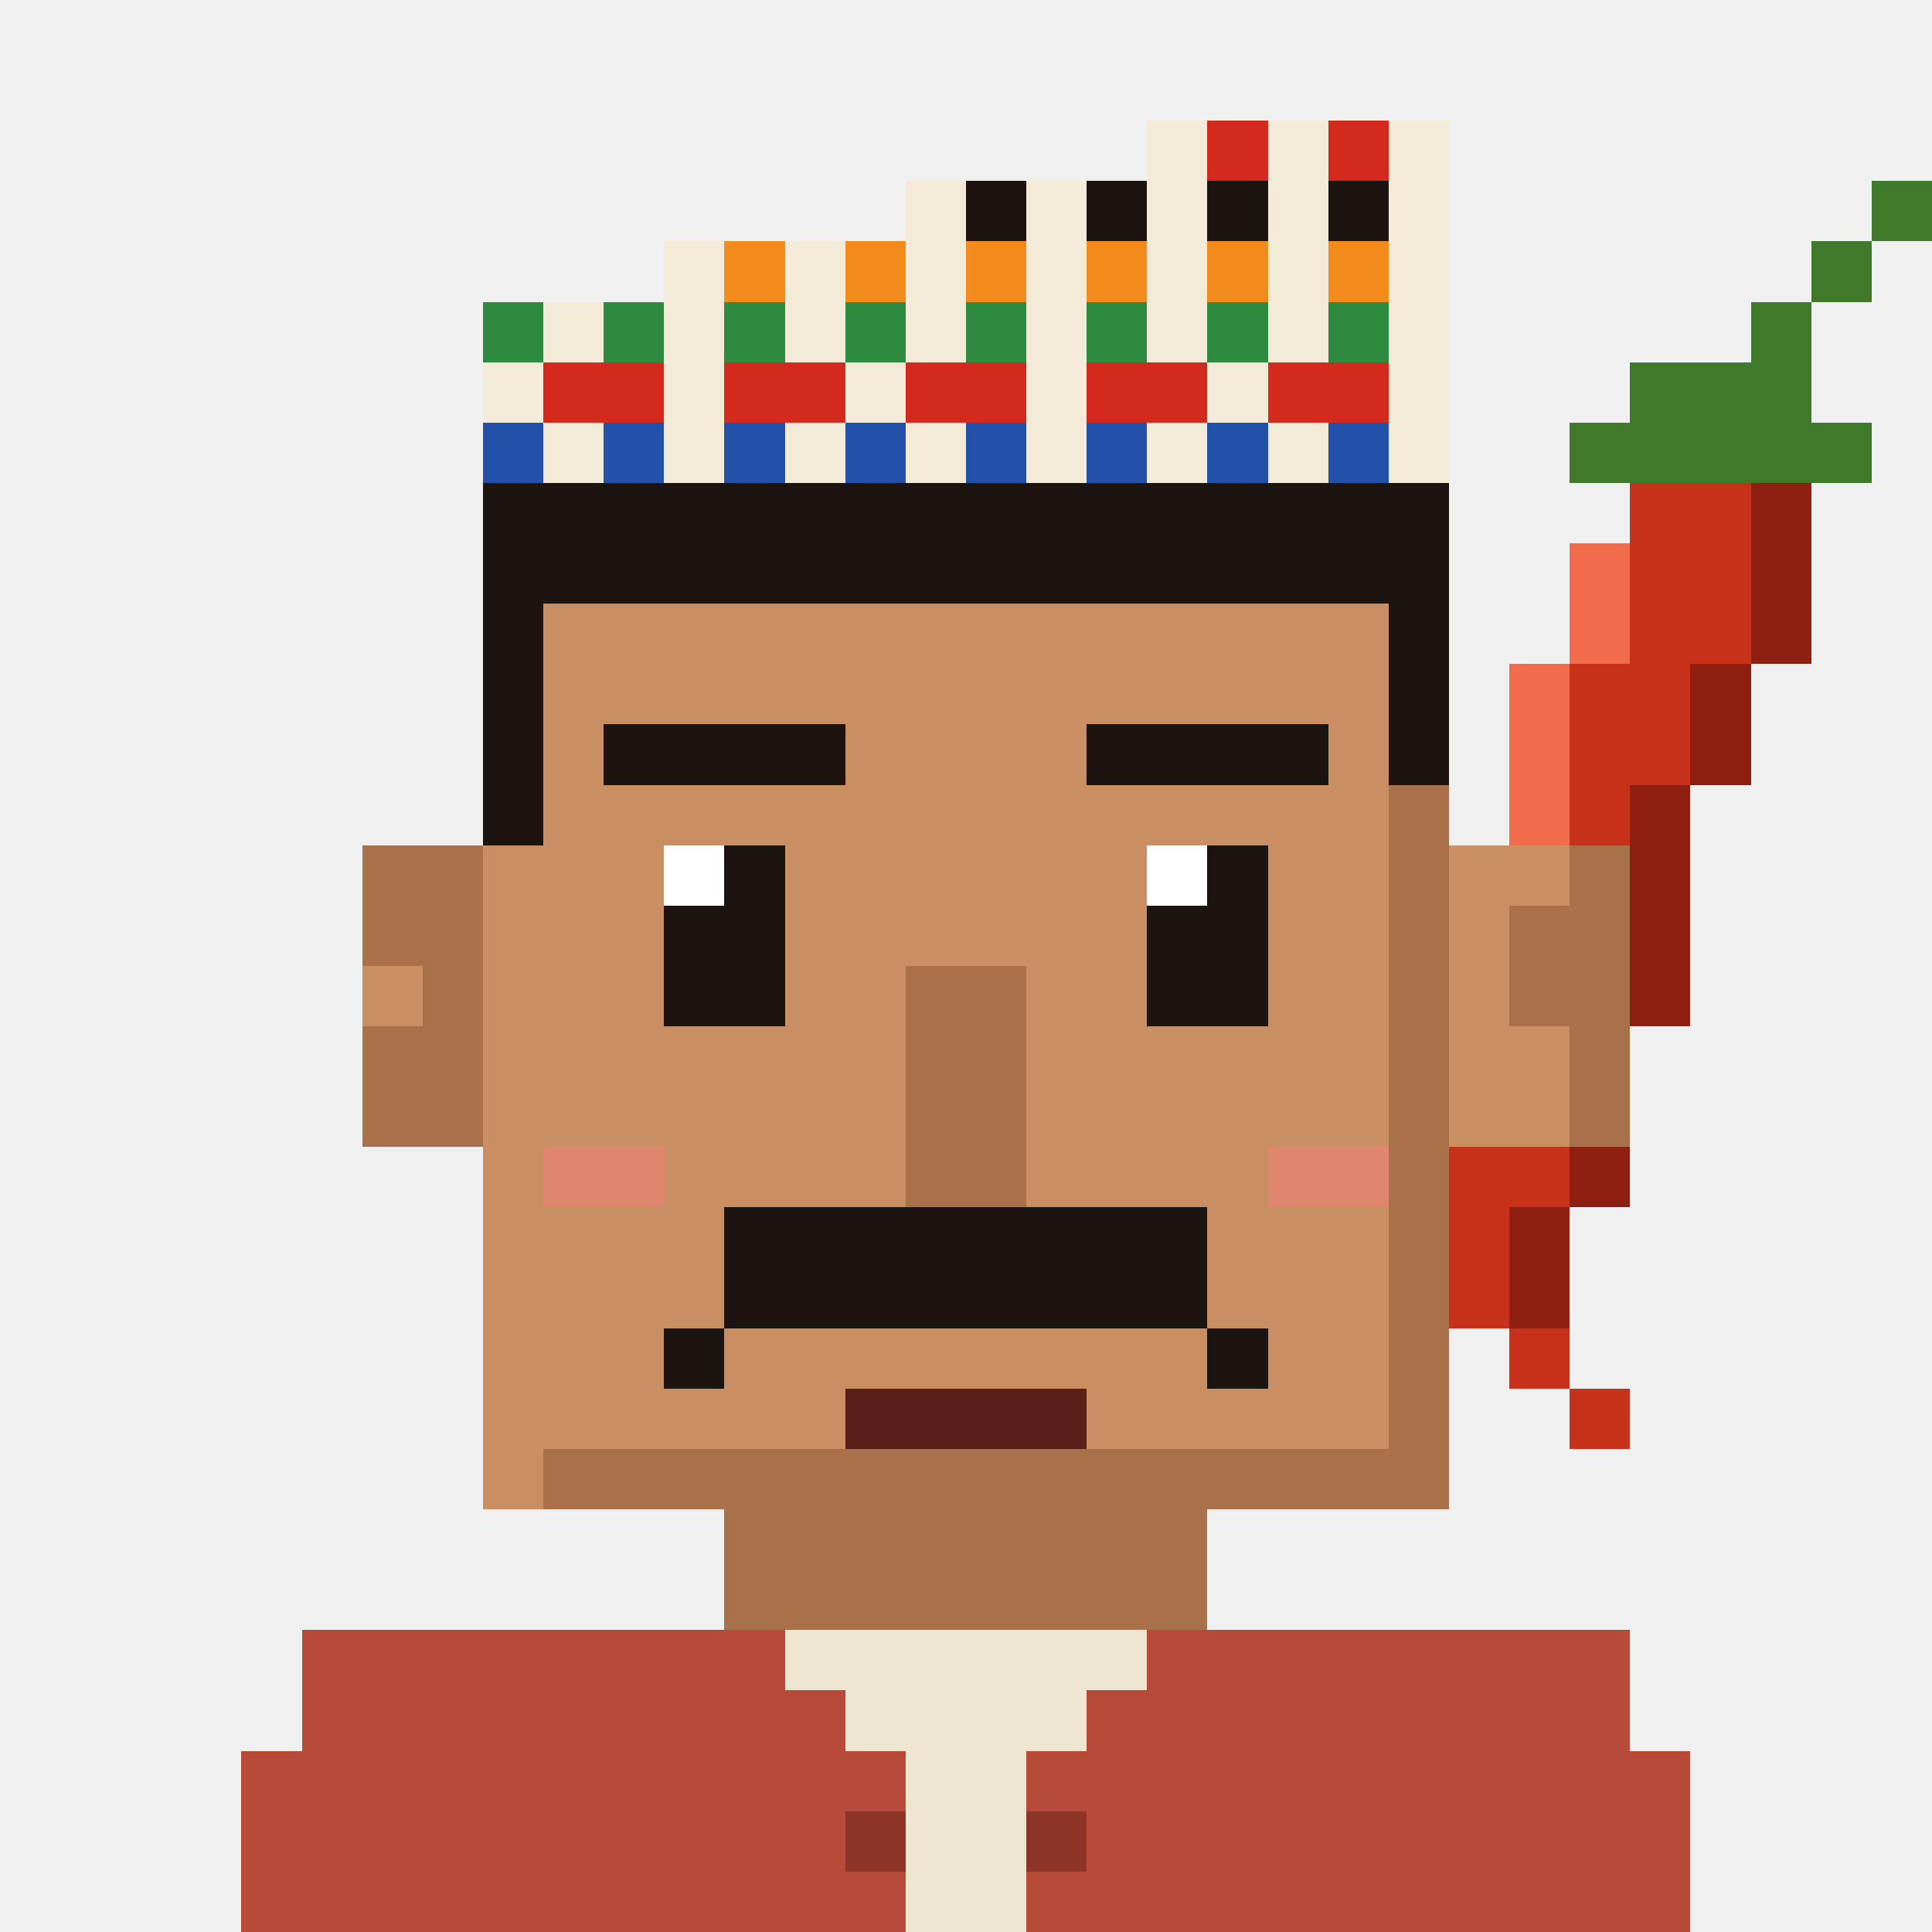
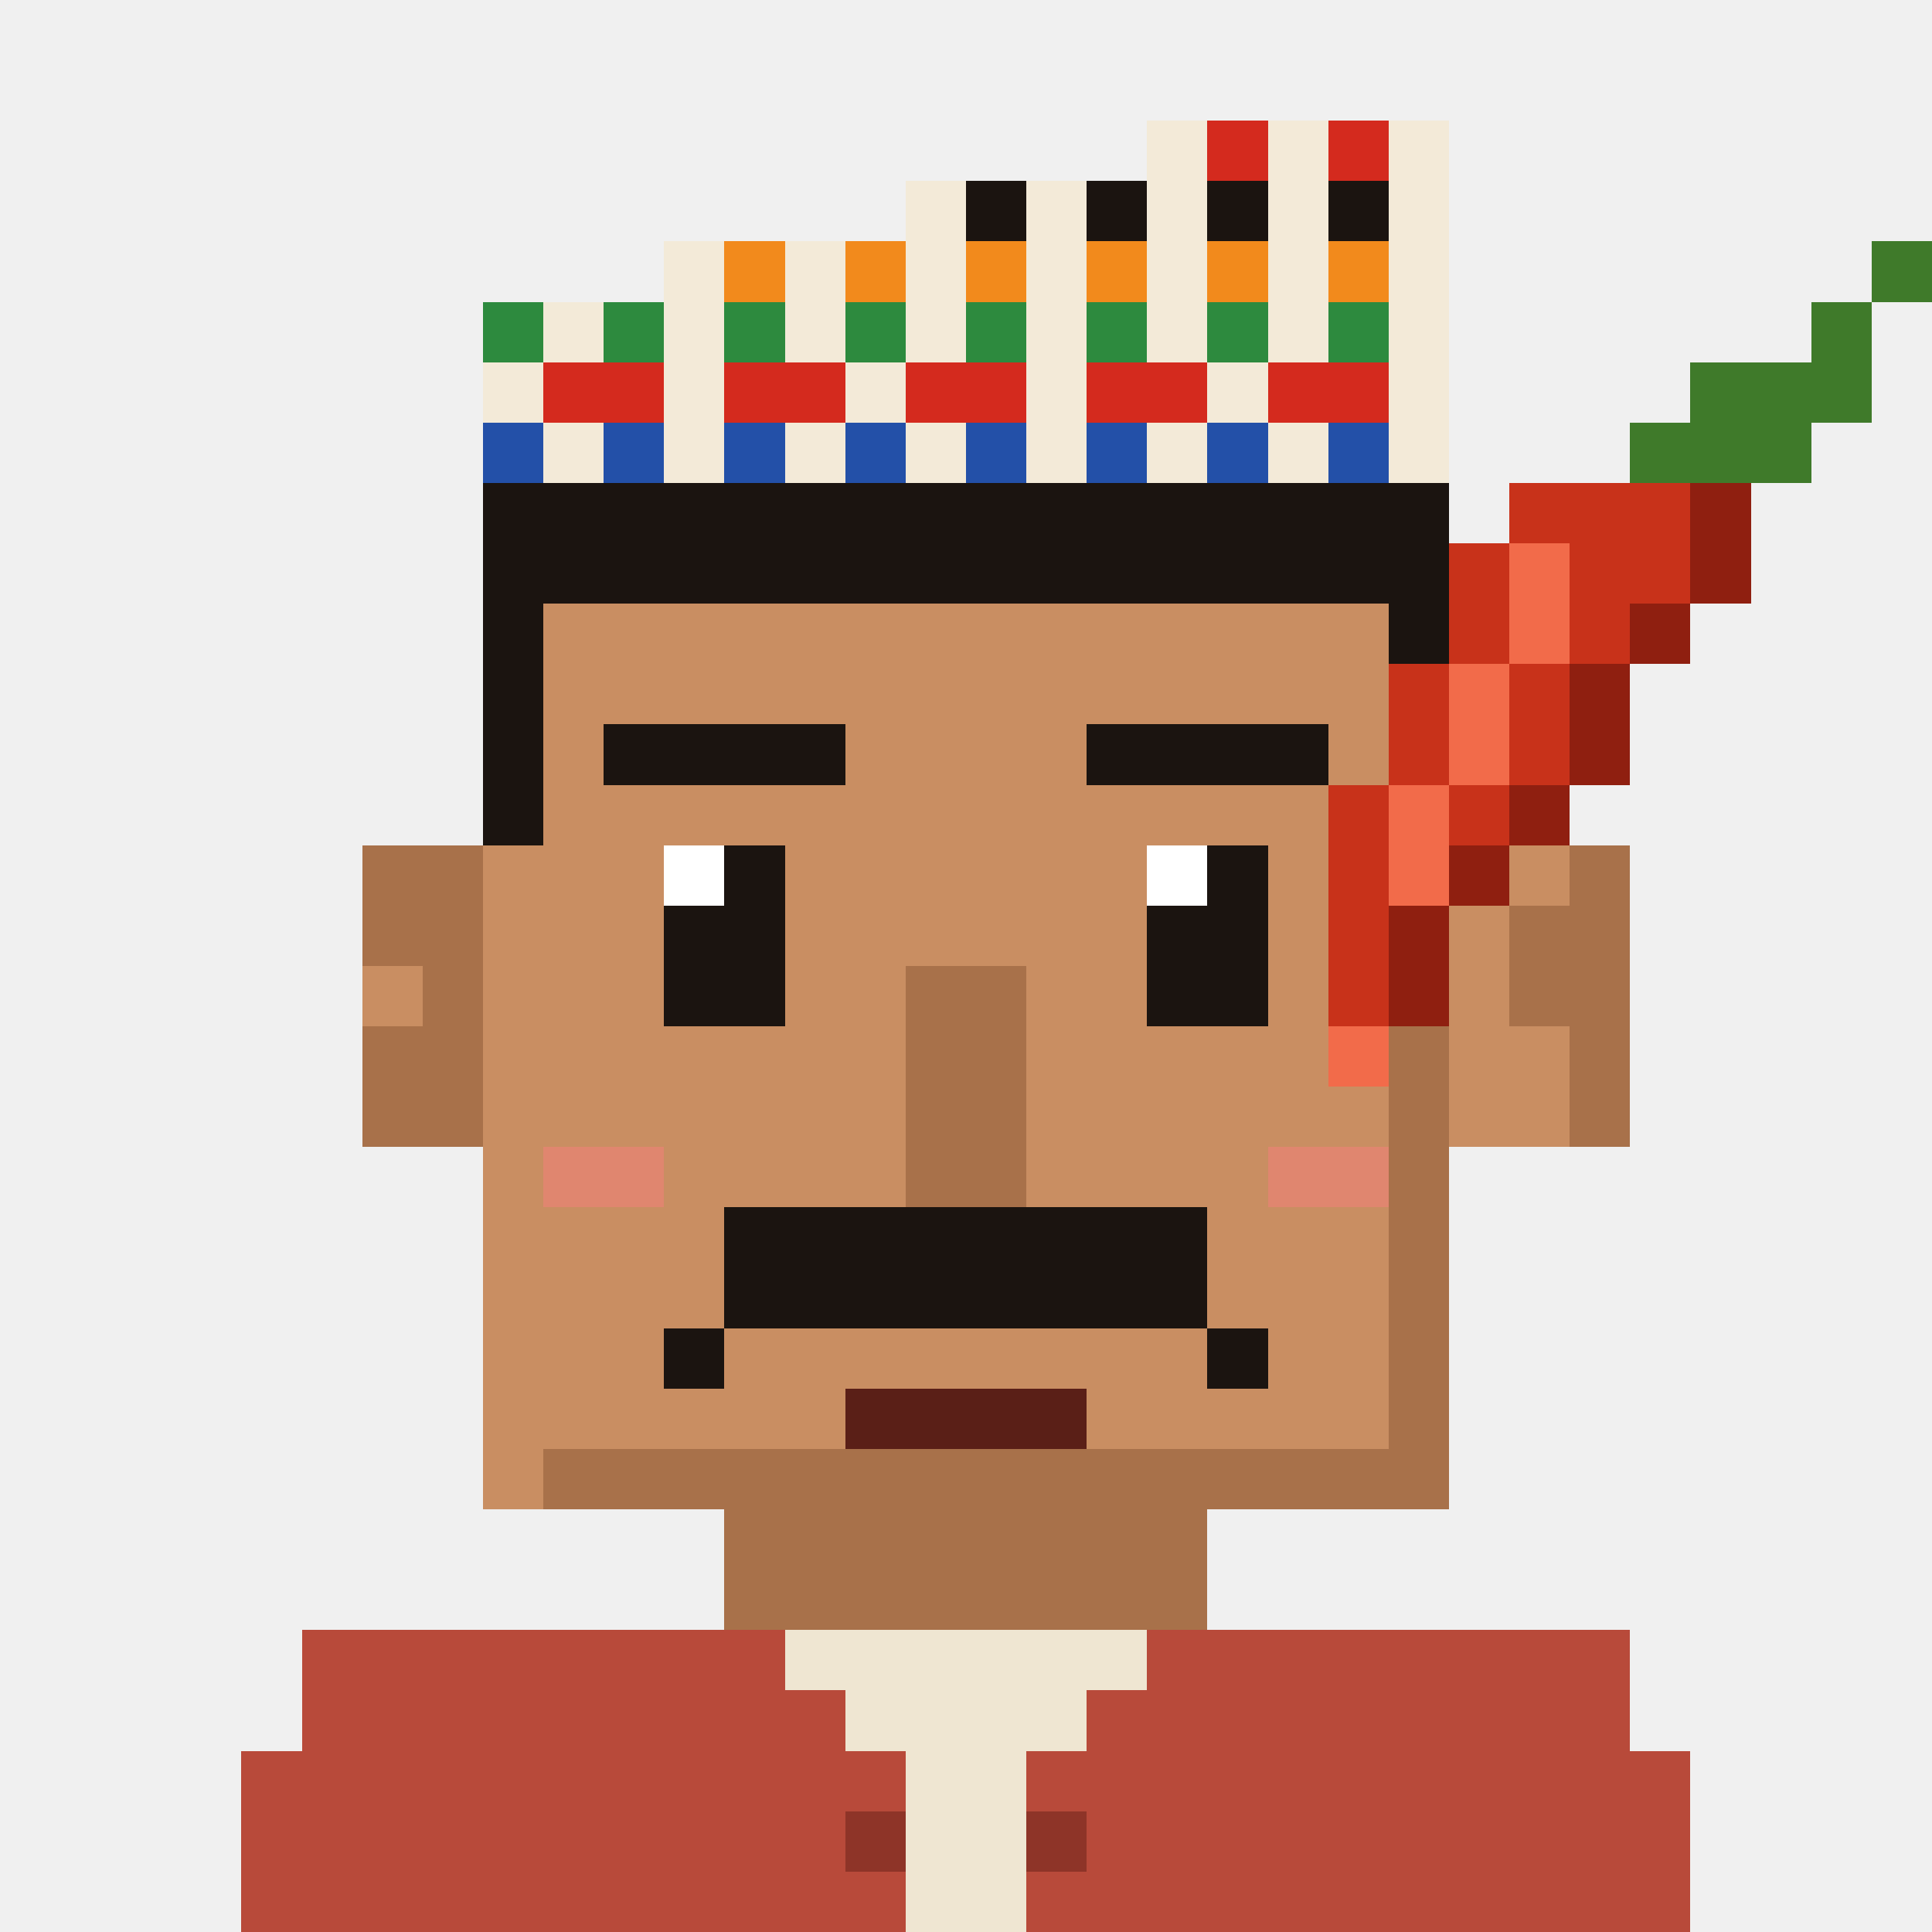
<svg xmlns="http://www.w3.org/2000/svg" viewBox="0 0 32 32" shape-rendering="crispEdges">
  <rect x="19" y="2" width="1" height="1" fill="#f3ead8" />
  <rect x="20" y="2" width="1" height="1" fill="#d42a1e" />
  <rect x="21" y="2" width="1" height="1" fill="#f3ead8" />
  <rect x="22" y="2" width="1" height="1" fill="#d42a1e" />
  <rect x="23" y="2" width="1" height="1" fill="#f3ead8" />
  <rect x="15" y="3" width="1" height="1" fill="#f3ead8" />
  <rect x="16" y="3" width="1" height="1" fill="#1b1410" />
  <rect x="17" y="3" width="1" height="1" fill="#f3ead8" />
  <rect x="18" y="3" width="1" height="1" fill="#1b1410" />
  <rect x="19" y="3" width="1" height="1" fill="#f3ead8" />
  <rect x="20" y="3" width="1" height="1" fill="#1b1410" />
  <rect x="21" y="3" width="1" height="1" fill="#f3ead8" />
  <rect x="22" y="3" width="1" height="1" fill="#1b1410" />
  <rect x="23" y="3" width="1" height="1" fill="#f3ead8" />
-   <rect x="31" y="3" width="1" height="1" fill="#3f7a2a" />
  <rect x="11" y="4" width="1" height="1" fill="#f3ead8" />
  <rect x="12" y="4" width="1" height="1" fill="#f28a1c" />
  <rect x="13" y="4" width="1" height="1" fill="#f3ead8" />
  <rect x="14" y="4" width="1" height="1" fill="#f28a1c" />
  <rect x="15" y="4" width="1" height="1" fill="#f3ead8" />
  <rect x="16" y="4" width="1" height="1" fill="#f28a1c" />
  <rect x="17" y="4" width="1" height="1" fill="#f3ead8" />
  <rect x="18" y="4" width="1" height="1" fill="#f28a1c" />
  <rect x="19" y="4" width="1" height="1" fill="#f3ead8" />
  <rect x="20" y="4" width="1" height="1" fill="#f28a1c" />
  <rect x="21" y="4" width="1" height="1" fill="#f3ead8" />
  <rect x="22" y="4" width="1" height="1" fill="#f28a1c" />
  <rect x="23" y="4" width="1" height="1" fill="#f3ead8" />
-   <rect x="30" y="4" width="1" height="1" fill="#3f7a2a" />
+   <rect x="31" y="4" width="1" height="1" fill="#3f7a2a" />
  <rect x="8" y="5" width="1" height="1" fill="#2d8a3e" />
  <rect x="9" y="5" width="1" height="1" fill="#f3ead8" />
  <rect x="10" y="5" width="1" height="1" fill="#2d8a3e" />
  <rect x="11" y="5" width="1" height="1" fill="#f3ead8" />
  <rect x="12" y="5" width="1" height="1" fill="#2d8a3e" />
  <rect x="13" y="5" width="1" height="1" fill="#f3ead8" />
  <rect x="14" y="5" width="1" height="1" fill="#2d8a3e" />
  <rect x="15" y="5" width="1" height="1" fill="#f3ead8" />
  <rect x="16" y="5" width="1" height="1" fill="#2d8a3e" />
  <rect x="17" y="5" width="1" height="1" fill="#f3ead8" />
  <rect x="18" y="5" width="1" height="1" fill="#2d8a3e" />
  <rect x="19" y="5" width="1" height="1" fill="#f3ead8" />
  <rect x="20" y="5" width="1" height="1" fill="#2d8a3e" />
  <rect x="21" y="5" width="1" height="1" fill="#f3ead8" />
  <rect x="22" y="5" width="1" height="1" fill="#2d8a3e" />
  <rect x="23" y="5" width="1" height="1" fill="#f3ead8" />
-   <rect x="29" y="5" width="1" height="1" fill="#3f7a2a" />
+   <rect x="30" y="5" width="1" height="1" fill="#3f7a2a" />
  <rect x="8" y="6" width="1" height="1" fill="#f3ead8" />
  <rect x="9" y="6" width="2" height="1" fill="#d42a1e" />
  <rect x="11" y="6" width="1" height="1" fill="#f3ead8" />
  <rect x="12" y="6" width="2" height="1" fill="#d42a1e" />
  <rect x="14" y="6" width="1" height="1" fill="#f3ead8" />
  <rect x="15" y="6" width="2" height="1" fill="#d42a1e" />
  <rect x="17" y="6" width="1" height="1" fill="#f3ead8" />
  <rect x="18" y="6" width="2" height="1" fill="#d42a1e" />
  <rect x="20" y="6" width="1" height="1" fill="#f3ead8" />
  <rect x="21" y="6" width="2" height="1" fill="#d42a1e" />
  <rect x="23" y="6" width="1" height="1" fill="#f3ead8" />
-   <rect x="27" y="6" width="3" height="1" fill="#3f7a2a" />
+   <rect x="28" y="6" width="3" height="1" fill="#3f7a2a" />
  <rect x="8" y="7" width="1" height="1" fill="#2350a8" />
  <rect x="9" y="7" width="1" height="1" fill="#f3ead8" />
  <rect x="10" y="7" width="1" height="1" fill="#2350a8" />
  <rect x="11" y="7" width="1" height="1" fill="#f3ead8" />
  <rect x="12" y="7" width="1" height="1" fill="#2350a8" />
  <rect x="13" y="7" width="1" height="1" fill="#f3ead8" />
  <rect x="14" y="7" width="1" height="1" fill="#2350a8" />
  <rect x="15" y="7" width="1" height="1" fill="#f3ead8" />
  <rect x="16" y="7" width="1" height="1" fill="#2350a8" />
  <rect x="17" y="7" width="1" height="1" fill="#f3ead8" />
  <rect x="18" y="7" width="1" height="1" fill="#2350a8" />
  <rect x="19" y="7" width="1" height="1" fill="#f3ead8" />
  <rect x="20" y="7" width="1" height="1" fill="#2350a8" />
  <rect x="21" y="7" width="1" height="1" fill="#f3ead8" />
  <rect x="22" y="7" width="1" height="1" fill="#2350a8" />
  <rect x="23" y="7" width="1" height="1" fill="#f3ead8" />
-   <rect x="26" y="7" width="5" height="1" fill="#3f7a2a" />
+   <rect x="27" y="7" width="3" height="1" fill="#3f7a2a" />
  <rect x="8" y="8" width="16" height="1" fill="#1b1410" />
-   <rect x="27" y="8" width="2" height="1" fill="#c8321a" />
-   <rect x="29" y="8" width="1" height="1" fill="#8f1f10" />
+   <rect x="25" y="8" width="3" height="1" fill="#c8321a" />
+   <rect x="28" y="8" width="1" height="1" fill="#8f1f10" />
  <rect x="8" y="9" width="16" height="1" fill="#1b1410" />
-   <rect x="26" y="9" width="1" height="1" fill="#f26b4a" />
-   <rect x="27" y="9" width="2" height="1" fill="#c8321a" />
-   <rect x="29" y="9" width="1" height="1" fill="#8f1f10" />
+   <rect x="24" y="9" width="1" height="1" fill="#c8321a" />
+   <rect x="25" y="9" width="1" height="1" fill="#f26b4a" />
+   <rect x="26" y="9" width="2" height="1" fill="#c8321a" />
+   <rect x="28" y="9" width="1" height="1" fill="#8f1f10" />
  <rect x="8" y="10" width="1" height="1" fill="#1b1410" />
  <rect x="9" y="10" width="14" height="1" fill="#c98e62" />
  <rect x="23" y="10" width="1" height="1" fill="#1b1410" />
-   <rect x="26" y="10" width="1" height="1" fill="#f26b4a" />
-   <rect x="27" y="10" width="2" height="1" fill="#c8321a" />
-   <rect x="29" y="10" width="1" height="1" fill="#8f1f10" />
+   <rect x="24" y="10" width="1" height="1" fill="#c8321a" />
+   <rect x="25" y="10" width="1" height="1" fill="#f26b4a" />
+   <rect x="26" y="10" width="1" height="1" fill="#c8321a" />
+   <rect x="27" y="10" width="1" height="1" fill="#8f1f10" />
  <rect x="8" y="11" width="1" height="1" fill="#1b1410" />
  <rect x="9" y="11" width="14" height="1" fill="#c98e62" />
-   <rect x="23" y="11" width="1" height="1" fill="#1b1410" />
-   <rect x="25" y="11" width="1" height="1" fill="#f26b4a" />
-   <rect x="26" y="11" width="2" height="1" fill="#c8321a" />
-   <rect x="28" y="11" width="1" height="1" fill="#8f1f10" />
+   <rect x="23" y="11" width="1" height="1" fill="#c8321a" />
+   <rect x="24" y="11" width="1" height="1" fill="#f26b4a" />
+   <rect x="25" y="11" width="1" height="1" fill="#c8321a" />
+   <rect x="26" y="11" width="1" height="1" fill="#8f1f10" />
  <rect x="8" y="12" width="1" height="1" fill="#1b1410" />
  <rect x="9" y="12" width="1" height="1" fill="#c98e62" />
  <rect x="10" y="12" width="4" height="1" fill="#1b1410" />
  <rect x="14" y="12" width="4" height="1" fill="#c98e62" />
  <rect x="18" y="12" width="4" height="1" fill="#1b1410" />
  <rect x="22" y="12" width="1" height="1" fill="#c98e62" />
-   <rect x="23" y="12" width="1" height="1" fill="#1b1410" />
-   <rect x="25" y="12" width="1" height="1" fill="#f26b4a" />
-   <rect x="26" y="12" width="2" height="1" fill="#c8321a" />
-   <rect x="28" y="12" width="1" height="1" fill="#8f1f10" />
+   <rect x="23" y="12" width="1" height="1" fill="#c8321a" />
+   <rect x="24" y="12" width="1" height="1" fill="#f26b4a" />
+   <rect x="25" y="12" width="1" height="1" fill="#c8321a" />
+   <rect x="26" y="12" width="1" height="1" fill="#8f1f10" />
  <rect x="8" y="13" width="1" height="1" fill="#1b1410" />
-   <rect x="9" y="13" width="14" height="1" fill="#c98e62" />
-   <rect x="23" y="13" width="1" height="1" fill="#a8714a" />
-   <rect x="25" y="13" width="1" height="1" fill="#f26b4a" />
-   <rect x="26" y="13" width="1" height="1" fill="#c8321a" />
-   <rect x="27" y="13" width="1" height="1" fill="#8f1f10" />
+   <rect x="9" y="13" width="13" height="1" fill="#c98e62" />
+   <rect x="22" y="13" width="1" height="1" fill="#c8321a" />
+   <rect x="23" y="13" width="1" height="1" fill="#f26b4a" />
+   <rect x="24" y="13" width="1" height="1" fill="#c8321a" />
+   <rect x="25" y="13" width="1" height="1" fill="#8f1f10" />
  <rect x="6" y="14" width="2" height="1" fill="#a8714a" />
  <rect x="8" y="14" width="3" height="1" fill="#c98e62" />
  <rect x="11" y="14" width="1" height="1" fill="#ffffff" />
  <rect x="12" y="14" width="1" height="1" fill="#1b1410" />
  <rect x="13" y="14" width="6" height="1" fill="#c98e62" />
  <rect x="19" y="14" width="1" height="1" fill="#ffffff" />
  <rect x="20" y="14" width="1" height="1" fill="#1b1410" />
-   <rect x="21" y="14" width="2" height="1" fill="#c98e62" />
-   <rect x="23" y="14" width="1" height="1" fill="#a8714a" />
-   <rect x="24" y="14" width="2" height="1" fill="#c98e62" />
+   <rect x="21" y="14" width="1" height="1" fill="#c98e62" />
+   <rect x="22" y="14" width="1" height="1" fill="#c8321a" />
+   <rect x="23" y="14" width="1" height="1" fill="#f26b4a" />
+   <rect x="24" y="14" width="1" height="1" fill="#8f1f10" />
+   <rect x="25" y="14" width="1" height="1" fill="#c98e62" />
  <rect x="26" y="14" width="1" height="1" fill="#a8714a" />
-   <rect x="27" y="14" width="1" height="1" fill="#8f1f10" />
  <rect x="6" y="15" width="2" height="1" fill="#a8714a" />
  <rect x="8" y="15" width="3" height="1" fill="#c98e62" />
  <rect x="11" y="15" width="2" height="1" fill="#1b1410" />
  <rect x="13" y="15" width="6" height="1" fill="#c98e62" />
  <rect x="19" y="15" width="2" height="1" fill="#1b1410" />
-   <rect x="21" y="15" width="2" height="1" fill="#c98e62" />
-   <rect x="23" y="15" width="1" height="1" fill="#a8714a" />
+   <rect x="21" y="15" width="1" height="1" fill="#c98e62" />
+   <rect x="22" y="15" width="1" height="1" fill="#c8321a" />
+   <rect x="23" y="15" width="1" height="1" fill="#8f1f10" />
  <rect x="24" y="15" width="1" height="1" fill="#c98e62" />
  <rect x="25" y="15" width="2" height="1" fill="#a8714a" />
-   <rect x="27" y="15" width="1" height="1" fill="#8f1f10" />
  <rect x="6" y="16" width="1" height="1" fill="#c98e62" />
  <rect x="7" y="16" width="1" height="1" fill="#a8714a" />
  <rect x="8" y="16" width="3" height="1" fill="#c98e62" />
  <rect x="11" y="16" width="2" height="1" fill="#1b1410" />
  <rect x="13" y="16" width="2" height="1" fill="#c98e62" />
  <rect x="15" y="16" width="2" height="1" fill="#a8714a" />
  <rect x="17" y="16" width="2" height="1" fill="#c98e62" />
  <rect x="19" y="16" width="2" height="1" fill="#1b1410" />
-   <rect x="21" y="16" width="2" height="1" fill="#c98e62" />
-   <rect x="23" y="16" width="1" height="1" fill="#a8714a" />
+   <rect x="21" y="16" width="1" height="1" fill="#c98e62" />
+   <rect x="22" y="16" width="1" height="1" fill="#c8321a" />
+   <rect x="23" y="16" width="1" height="1" fill="#8f1f10" />
  <rect x="24" y="16" width="1" height="1" fill="#c98e62" />
  <rect x="25" y="16" width="2" height="1" fill="#a8714a" />
-   <rect x="27" y="16" width="1" height="1" fill="#8f1f10" />
  <rect x="6" y="17" width="2" height="1" fill="#a8714a" />
  <rect x="8" y="17" width="7" height="1" fill="#c98e62" />
  <rect x="15" y="17" width="2" height="1" fill="#a8714a" />
-   <rect x="17" y="17" width="6" height="1" fill="#c98e62" />
+   <rect x="17" y="17" width="5" height="1" fill="#c98e62" />
+   <rect x="22" y="17" width="1" height="1" fill="#f26b4a" />
  <rect x="23" y="17" width="1" height="1" fill="#a8714a" />
  <rect x="24" y="17" width="2" height="1" fill="#c98e62" />
  <rect x="26" y="17" width="1" height="1" fill="#a8714a" />
  <rect x="6" y="18" width="2" height="1" fill="#a8714a" />
  <rect x="8" y="18" width="7" height="1" fill="#c98e62" />
  <rect x="15" y="18" width="2" height="1" fill="#a8714a" />
  <rect x="17" y="18" width="6" height="1" fill="#c98e62" />
  <rect x="23" y="18" width="1" height="1" fill="#a8714a" />
  <rect x="24" y="18" width="2" height="1" fill="#c98e62" />
  <rect x="26" y="18" width="1" height="1" fill="#a8714a" />
  <rect x="8" y="19" width="1" height="1" fill="#c98e62" />
  <rect x="9" y="19" width="2" height="1" fill="#e0866f" />
  <rect x="11" y="19" width="4" height="1" fill="#c98e62" />
  <rect x="15" y="19" width="2" height="1" fill="#a8714a" />
  <rect x="17" y="19" width="4" height="1" fill="#c98e62" />
  <rect x="21" y="19" width="2" height="1" fill="#e0866f" />
  <rect x="23" y="19" width="1" height="1" fill="#a8714a" />
-   <rect x="24" y="19" width="2" height="1" fill="#c8321a" />
-   <rect x="26" y="19" width="1" height="1" fill="#8f1f10" />
  <rect x="8" y="20" width="4" height="1" fill="#c98e62" />
  <rect x="12" y="20" width="8" height="1" fill="#1b1410" />
  <rect x="20" y="20" width="3" height="1" fill="#c98e62" />
  <rect x="23" y="20" width="1" height="1" fill="#a8714a" />
-   <rect x="24" y="20" width="1" height="1" fill="#c8321a" />
-   <rect x="25" y="20" width="1" height="1" fill="#8f1f10" />
  <rect x="8" y="21" width="4" height="1" fill="#c98e62" />
  <rect x="12" y="21" width="8" height="1" fill="#1b1410" />
  <rect x="20" y="21" width="3" height="1" fill="#c98e62" />
  <rect x="23" y="21" width="1" height="1" fill="#a8714a" />
-   <rect x="24" y="21" width="1" height="1" fill="#c8321a" />
-   <rect x="25" y="21" width="1" height="1" fill="#8f1f10" />
  <rect x="8" y="22" width="3" height="1" fill="#c98e62" />
  <rect x="11" y="22" width="1" height="1" fill="#1b1410" />
  <rect x="12" y="22" width="8" height="1" fill="#c98e62" />
  <rect x="20" y="22" width="1" height="1" fill="#1b1410" />
  <rect x="21" y="22" width="2" height="1" fill="#c98e62" />
  <rect x="23" y="22" width="1" height="1" fill="#a8714a" />
-   <rect x="25" y="22" width="1" height="1" fill="#c8321a" />
  <rect x="8" y="23" width="6" height="1" fill="#c98e62" />
  <rect x="14" y="23" width="4" height="1" fill="#5a1f17" />
  <rect x="18" y="23" width="5" height="1" fill="#c98e62" />
  <rect x="23" y="23" width="1" height="1" fill="#a8714a" />
-   <rect x="26" y="23" width="1" height="1" fill="#c8321a" />
  <rect x="8" y="24" width="1" height="1" fill="#c98e62" />
  <rect x="9" y="24" width="15" height="1" fill="#a8714a" />
  <rect x="12" y="25" width="8" height="1" fill="#a8714a" />
  <rect x="12" y="26" width="8" height="1" fill="#a8714a" />
  <rect x="5" y="27" width="8" height="1" fill="#b84a3a" />
  <rect x="13" y="27" width="6" height="1" fill="#efe6d2" />
  <rect x="19" y="27" width="8" height="1" fill="#b84a3a" />
  <rect x="5" y="28" width="9" height="1" fill="#b84a3a" />
  <rect x="14" y="28" width="4" height="1" fill="#efe6d2" />
  <rect x="18" y="28" width="9" height="1" fill="#b84a3a" />
  <rect x="4" y="29" width="11" height="1" fill="#b84a3a" />
  <rect x="15" y="29" width="2" height="1" fill="#efe6d2" />
  <rect x="17" y="29" width="11" height="1" fill="#b84a3a" />
  <rect x="4" y="30" width="10" height="1" fill="#b84a3a" />
  <rect x="14" y="30" width="1" height="1" fill="#8e3428" />
  <rect x="15" y="30" width="2" height="1" fill="#efe6d2" />
  <rect x="17" y="30" width="1" height="1" fill="#8e3428" />
  <rect x="18" y="30" width="10" height="1" fill="#b84a3a" />
  <rect x="4" y="31" width="11" height="1" fill="#b84a3a" />
  <rect x="15" y="31" width="2" height="1" fill="#efe6d2" />
  <rect x="17" y="31" width="11" height="1" fill="#b84a3a" />
</svg>
